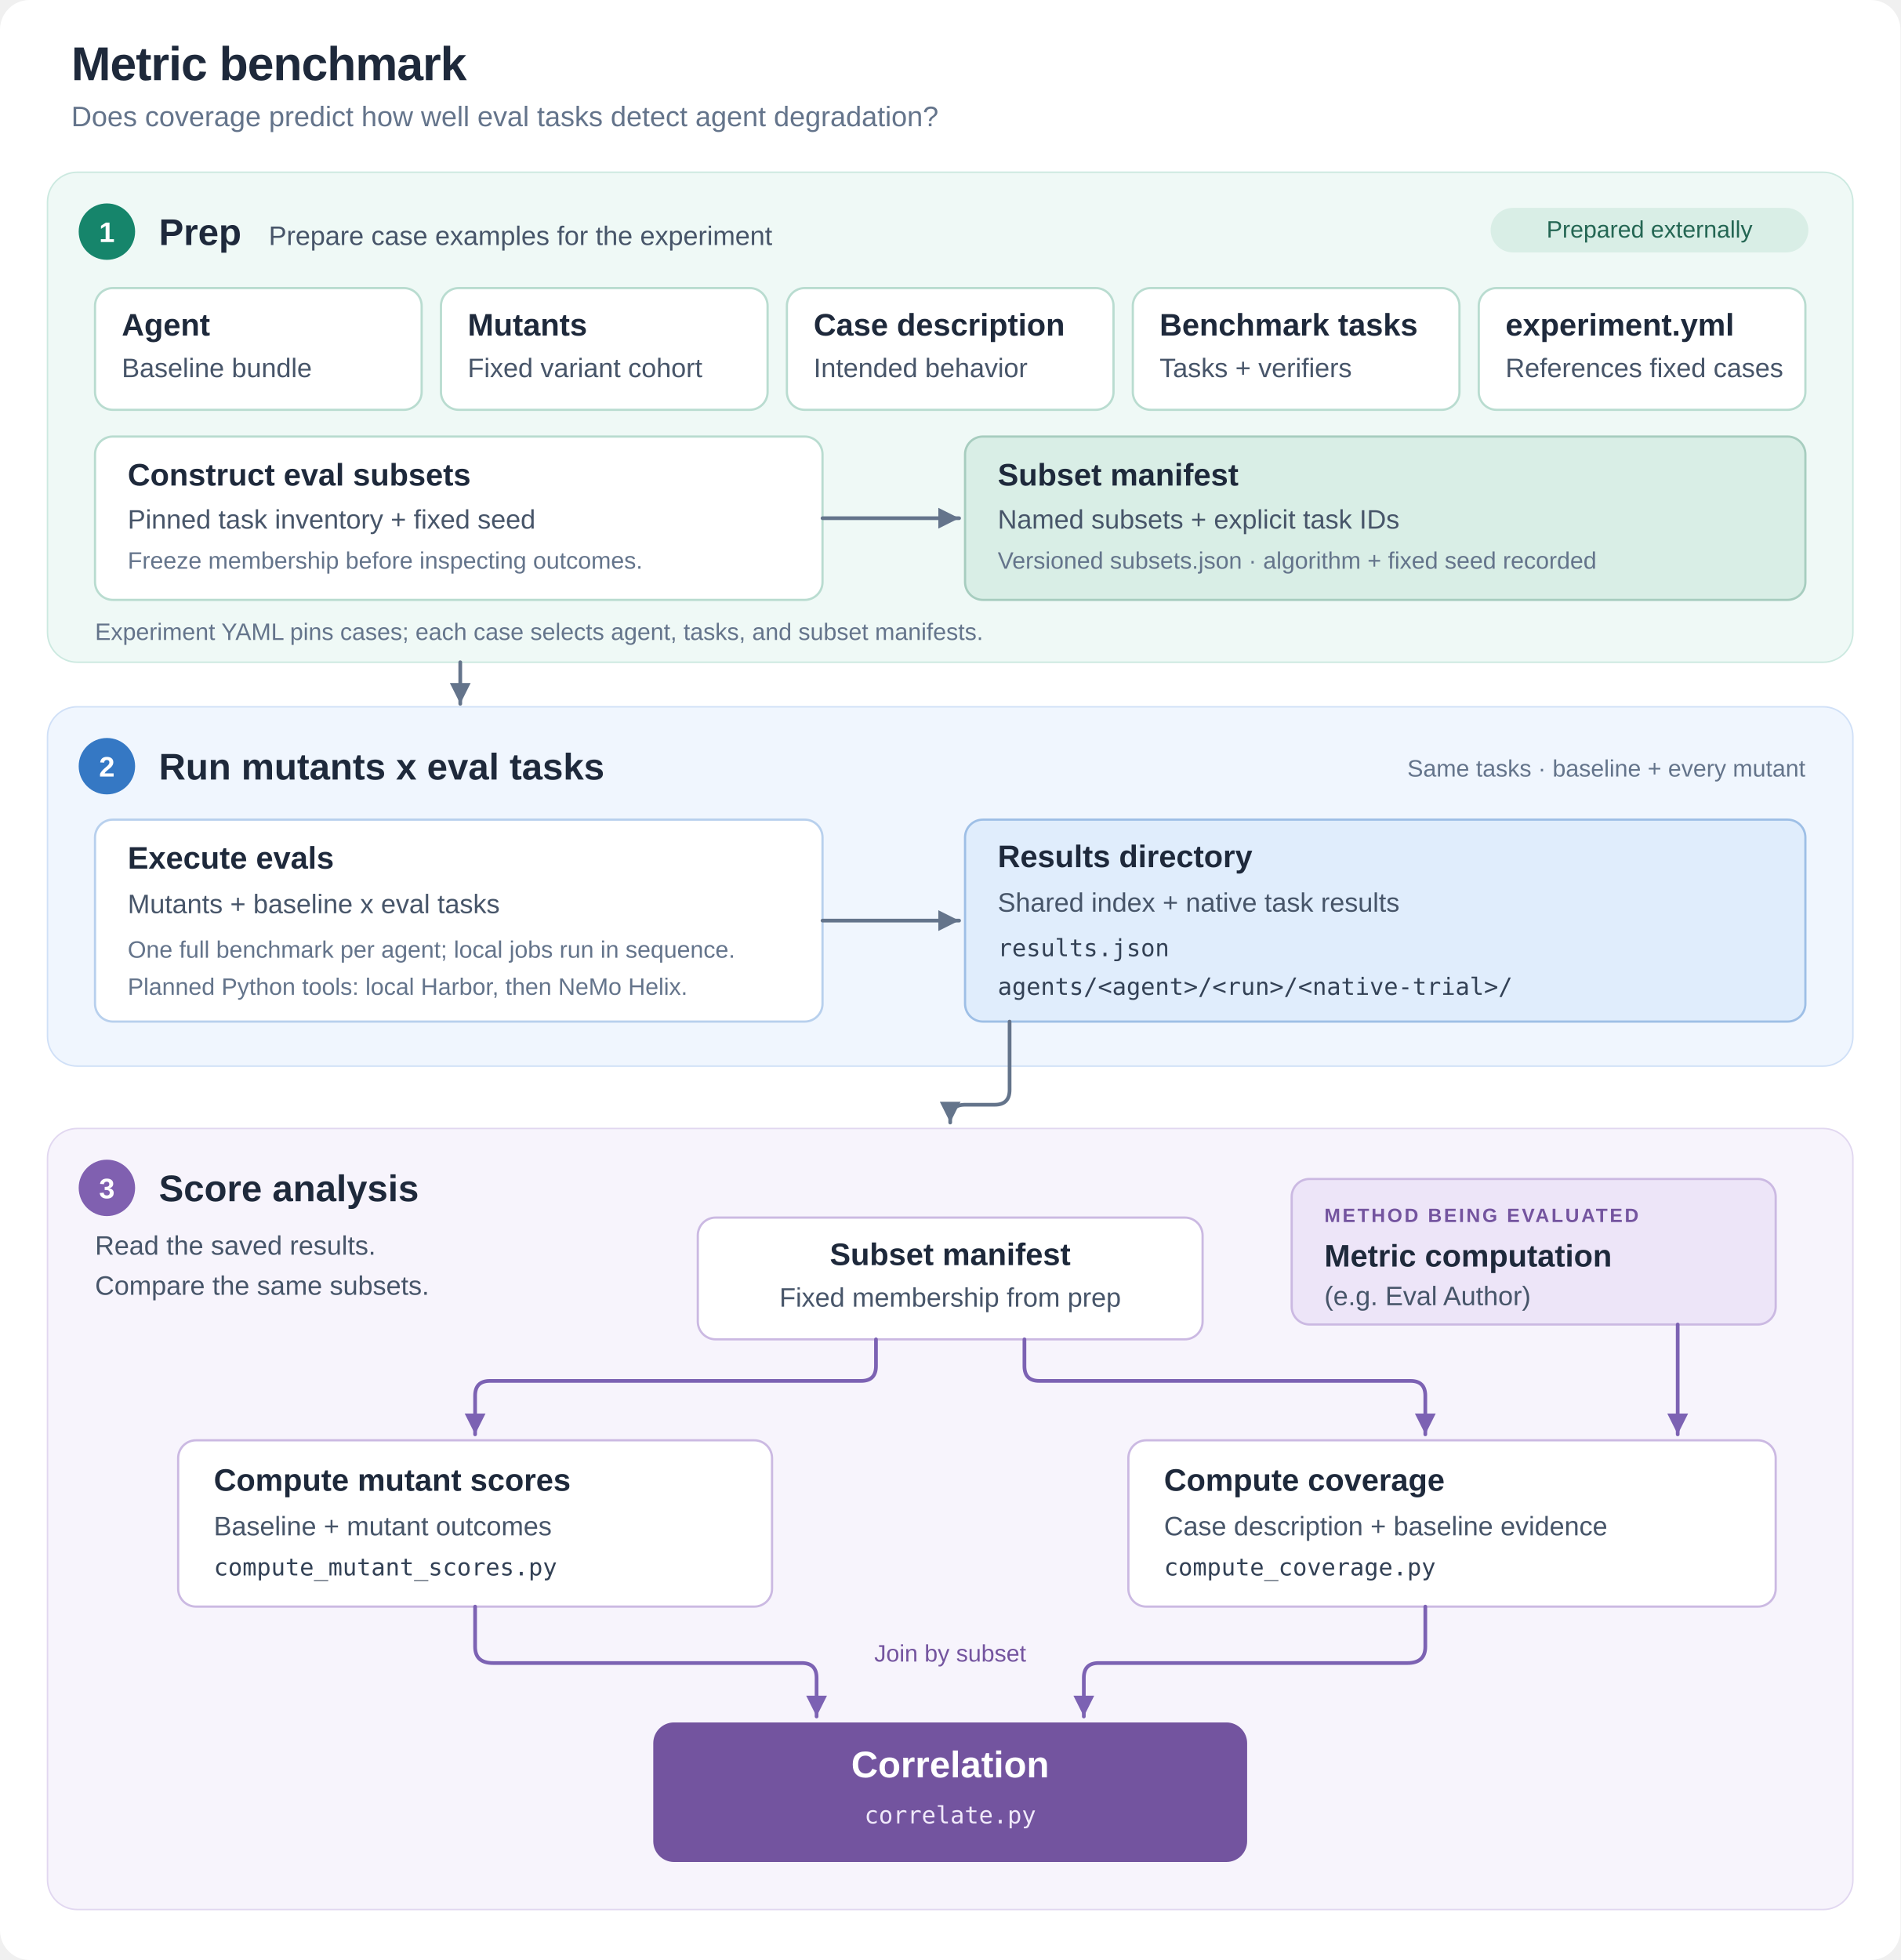
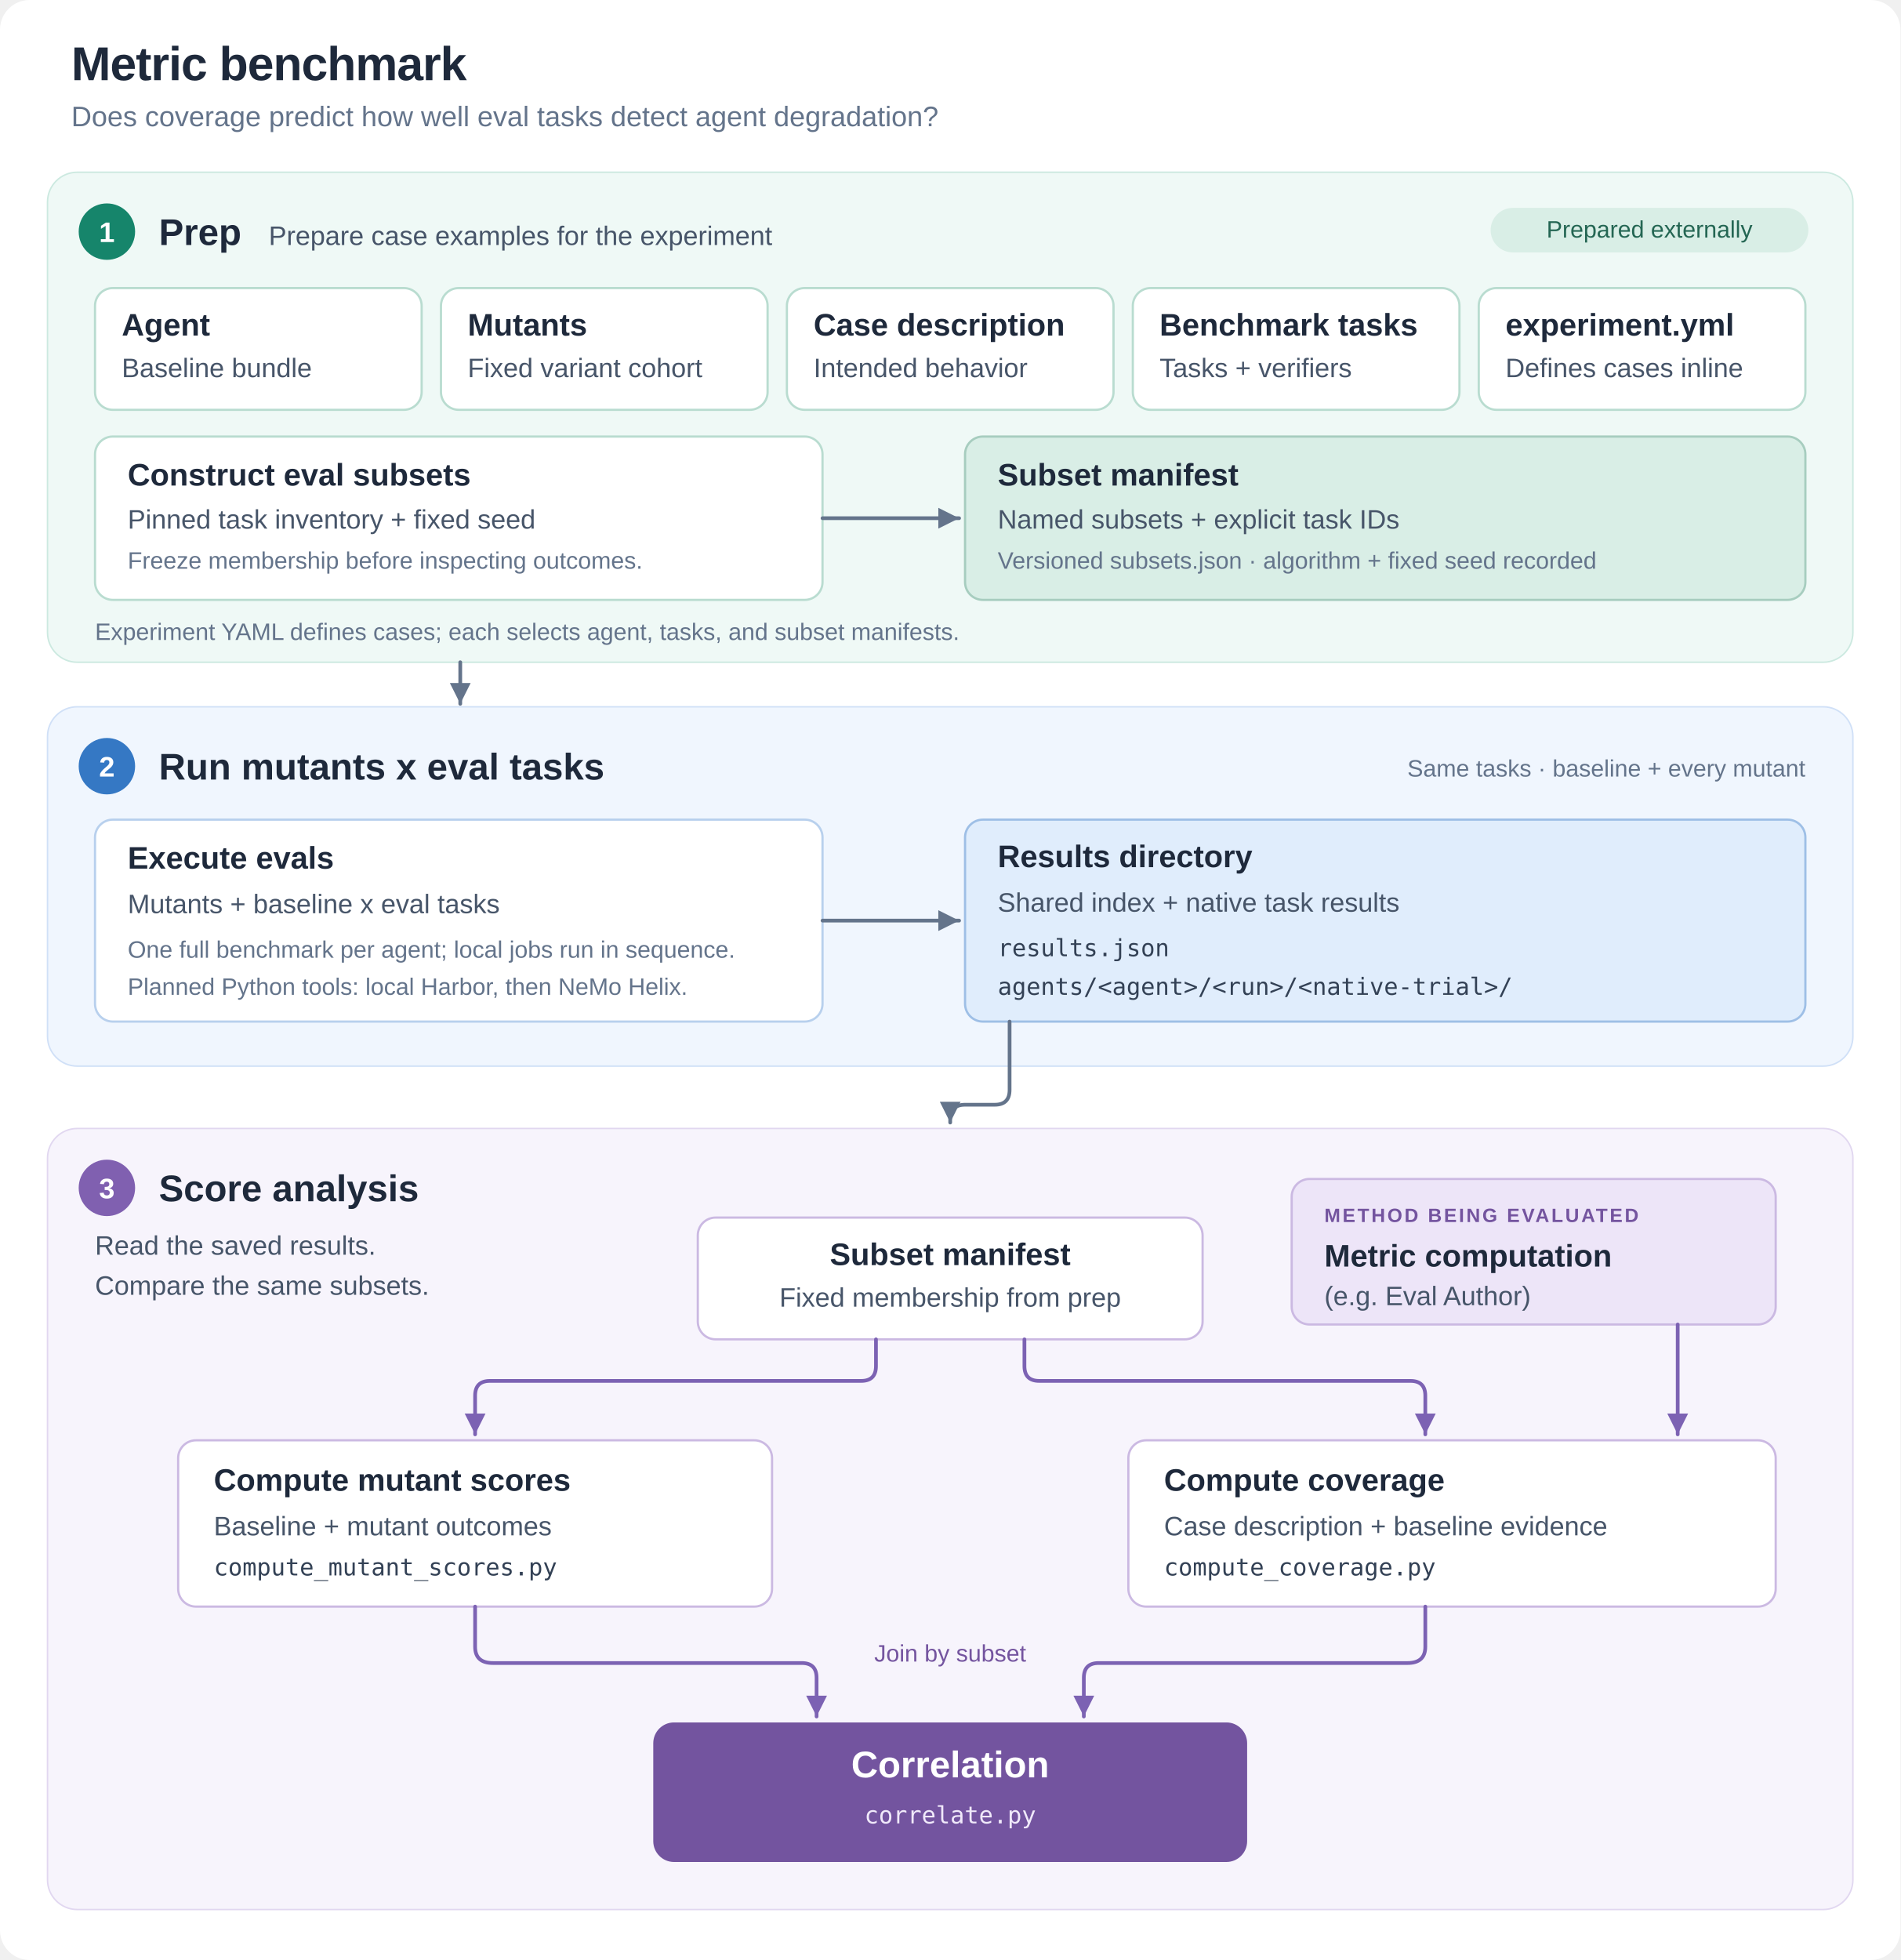
<svg xmlns="http://www.w3.org/2000/svg" width="1280" height="1320" viewBox="0 0 1280 1320" role="img" aria-labelledby="title description">
  <defs>
    <marker id="arrow" viewBox="0 0 10 10" refX="9" refY="5" markerWidth="7" markerHeight="7" orient="auto">
      <path d="M1 1 L9 5 L1 9 Z" fill="#64748b" />
    </marker>
    <marker id="purple-arrow" viewBox="0 0 10 10" refX="9" refY="5" markerWidth="7" markerHeight="7" orient="auto">
      <path d="M1 1 L9 5 L1 9 Z" fill="#7c62b3" />
    </marker>
    <style>
      text { font-family: Arial, Helvetica, sans-serif; fill: #1e293b; }
      .title { font-size: 32px; font-weight: 700; letter-spacing: -.5px; }
      .subtitle { font-size: 19px; fill: #64748b; }
      .phase { font-size: 25px; font-weight: 700; }
      .number { font-size: 19px; font-weight: 700; fill: #fff; text-anchor: middle; }
      .label { font-size: 21px; font-weight: 700; }
      .detail { font-size: 18px; fill: #475569; }
      .small { font-size: 16px; fill: #64748b; }
      .mono { font-family: 'DejaVu Sans Mono', Consolas, monospace; font-size: 16px; fill: #334155; }
      .eyebrow { font-size: 13px; font-weight: 700; letter-spacing: 1.4px; }
      .flow { fill: none; stroke: #64748b; stroke-width: 2.5; stroke-linecap: round; stroke-linejoin: round; marker-end: url(#arrow); }
      .analysis-flow { fill: none; stroke: #7c62b3; stroke-width: 2.5; stroke-linecap: round; stroke-linejoin: round; marker-end: url(#purple-arrow); }
      .card { fill: #fff; stroke-width: 1.5; }
    </style>
  </defs>
  <rect width="1280" height="1320" rx="20" fill="#fff" />
  <text x="48" y="54" class="title">Metric benchmark</text>
  <text x="48" y="85" class="subtitle">Does coverage predict how well eval tasks detect agent degradation?</text>
  <rect x="32" y="116" width="1216" height="330" rx="20" fill="#eff9f6" stroke="#cce9e0" />
  <circle cx="72" cy="156" r="19" fill="#16856b" />
  <text x="72" y="163" class="number">1</text>
  <text x="107" y="165" class="phase">Prep</text>
  <text x="181" y="165" class="detail">Prepare case examples for the experiment</text>
  <rect x="1004" y="140" width="214" height="30" rx="15" fill="#d9eee6" />
  <text x="1111" y="160" text-anchor="middle" class="small" style="fill:#246653">Prepared externally</text>
  <g class="card" stroke="#b9dcd0">
    <rect x="64" y="194" width="220" height="82" rx="12" />
    <rect x="297" y="194" width="220" height="82" rx="12" />
    <rect x="530" y="194" width="220" height="82" rx="12" />
    <rect x="763" y="194" width="220" height="82" rx="12" />
    <rect x="996" y="194" width="220" height="82" rx="12" />
  </g>
  <text x="82" y="226" class="label">Agent</text>
  <text x="82" y="254" class="detail">Baseline bundle</text>
  <text x="315" y="226" class="label">Mutants</text>
  <text x="315" y="254" class="detail">Fixed variant cohort</text>
  <text x="548" y="226" class="label">Case description</text>
  <text x="548" y="254" class="detail">Intended behavior</text>
  <text x="781" y="226" class="label">Benchmark tasks</text>
  <text x="781" y="254" class="detail">Tasks + verifiers</text>
  <text x="1014" y="226" class="label">experiment.yml</text>
-   <text x="1014" y="254" class="detail">References fixed cases</text>
+   <text x="1014" y="254" class="detail">Defines cases inline</text>
  <rect x="64" y="294" width="490" height="110" rx="12" class="card" stroke="#b9dcd0" />
  <text x="86" y="327" class="label">Construct eval subsets</text>
  <text x="86" y="356" class="detail">Pinned task inventory + fixed seed</text>
  <text x="86" y="383" class="small">Freeze membership before inspecting outcomes.</text>
  <path d="M554 349 H646" class="flow" />
  <rect x="650" y="294" width="566" height="110" rx="12" fill="#d9eee6" stroke="#a7cdbf" stroke-width="1.5" />
  <text x="672" y="327" class="label">Subset manifest</text>
  <text x="672" y="356" class="detail">Named subsets + explicit task IDs</text>
  <text x="672" y="383" class="small">Versioned subsets.json · algorithm + fixed seed recorded</text>
-   <text x="64" y="431" class="small">Experiment YAML pins cases; each case selects agent, tasks, and subset manifests.</text>
+   <text x="64" y="431" class="small">Experiment YAML defines cases; each selects agent, tasks, and subset manifests.</text>
  <g transform="translate(0 110)">
    <path d="M310 336 V364" class="flow" />
    <rect x="32" y="366" width="1216" height="242" rx="20" fill="#f0f6fe" stroke="#d0e0f7" />
    <circle cx="72" cy="406" r="19" fill="#3578c4" />
    <text x="72" y="413" class="number">2</text>
    <text x="107" y="415" class="phase">Run mutants x eval tasks</text>
    <text x="1216" y="413" text-anchor="end" class="small">Same tasks · baseline + every mutant</text>
    <rect x="64" y="442" width="490" height="136" rx="12" class="card" stroke="#b8d0ed" />
    <text x="86" y="475" class="label">Execute evals</text>
    <text x="86" y="505" class="detail">Mutants + baseline x eval tasks</text>
    <text x="86" y="535" class="small">One full benchmark per agent; local jobs run in sequence.</text>
    <text x="86" y="560" class="small">Planned Python tools: local Harbor, then NeMo Helix.</text>
    <path d="M554 510 H646" class="flow" />
    <rect x="650" y="442" width="566" height="136" rx="12" fill="#e0edfc" stroke="#9ebfe6" stroke-width="1.5" />
    <text x="672" y="474" class="label">Results directory</text>
    <text x="672" y="504" class="detail">Shared index + native task results</text>
    <text x="672" y="534" class="mono">results.json</text>
    <text x="672" y="560" class="mono">agents/&lt;agent&gt;/&lt;run&gt;/&lt;native-trial&gt;/</text>
    <rect x="32" y="650" width="1216" height="526" rx="20" fill="#f7f4fc" stroke="#e1d7f0" />
    <path d="M680 578 V624 Q680 634 670 634 H650 Q640 634 640 644 V646" class="flow" />
    <circle cx="72" cy="690" r="19" fill="#8060b0" />
    <text x="72" y="697" class="number">3</text>
    <text x="107" y="699" class="phase">Score analysis</text>
    <text x="64" y="735" class="detail">Read the saved results.</text>
    <text x="64" y="762" class="detail">Compare the same subsets.</text>
    <rect x="470" y="710" width="340" height="82" rx="12" class="card" stroke="#cbb9e2" />
    <text x="640" y="742" text-anchor="middle" class="label">Subset manifest</text>
    <text x="640" y="770" text-anchor="middle" class="detail">Fixed membership from prep</text>
    <path d="M590 792 V810 Q590 820 580 820 H330 Q320 820 320 830 V856" class="analysis-flow" />
    <path d="M690 792 V810 Q690 820 700 820 H950 Q960 820 960 830 V856" class="analysis-flow" />
    <rect x="870" y="684" width="326" height="98" rx="12" fill="#ede5f8" stroke="#cbb9e2" stroke-width="1.5" />
    <text x="892" y="713" class="eyebrow" style="fill:#74549f">METHOD BEING EVALUATED</text>
    <text x="892" y="743" class="label">Metric computation</text>
    <text x="892" y="769" class="detail">(e.g. Eval Author)</text>
    <path d="M1130 782 V856" class="analysis-flow" />
    <rect x="120" y="860" width="400" height="112" rx="12" class="card" stroke="#cbb9e2" />
    <text x="144" y="894" class="label">Compute mutant scores</text>
    <text x="144" y="924" class="detail">Baseline + mutant outcomes</text>
    <text x="144" y="951" class="mono">compute_mutant_scores.py</text>
    <rect x="760" y="860" width="436" height="112" rx="12" class="card" stroke="#cbb9e2" />
    <text x="784" y="894" class="label">Compute coverage</text>
    <text x="784" y="924" class="detail">Case description + baseline evidence</text>
    <text x="784" y="951" class="mono">compute_coverage.py</text>
    <path d="M320 972 V999 Q320 1010 332 1010 H540 Q550 1010 550 1020 V1046" class="analysis-flow" />
    <path d="M960 972 V999 Q960 1010 948 1010 H740 Q730 1010 730 1020 V1046" class="analysis-flow" />
    <text x="640" y="1009" text-anchor="middle" class="small" style="fill:#74549f">Join by subset</text>
    <rect x="440" y="1050" width="400" height="94" rx="14" fill="#73549f" />
    <text x="640" y="1087" text-anchor="middle" class="label" style="fill:#fff;font-size:25px">Correlation</text>
    <text x="640" y="1118" text-anchor="middle" class="mono" style="fill:#f0e9fa">correlate.py</text>
  </g>
</svg>
